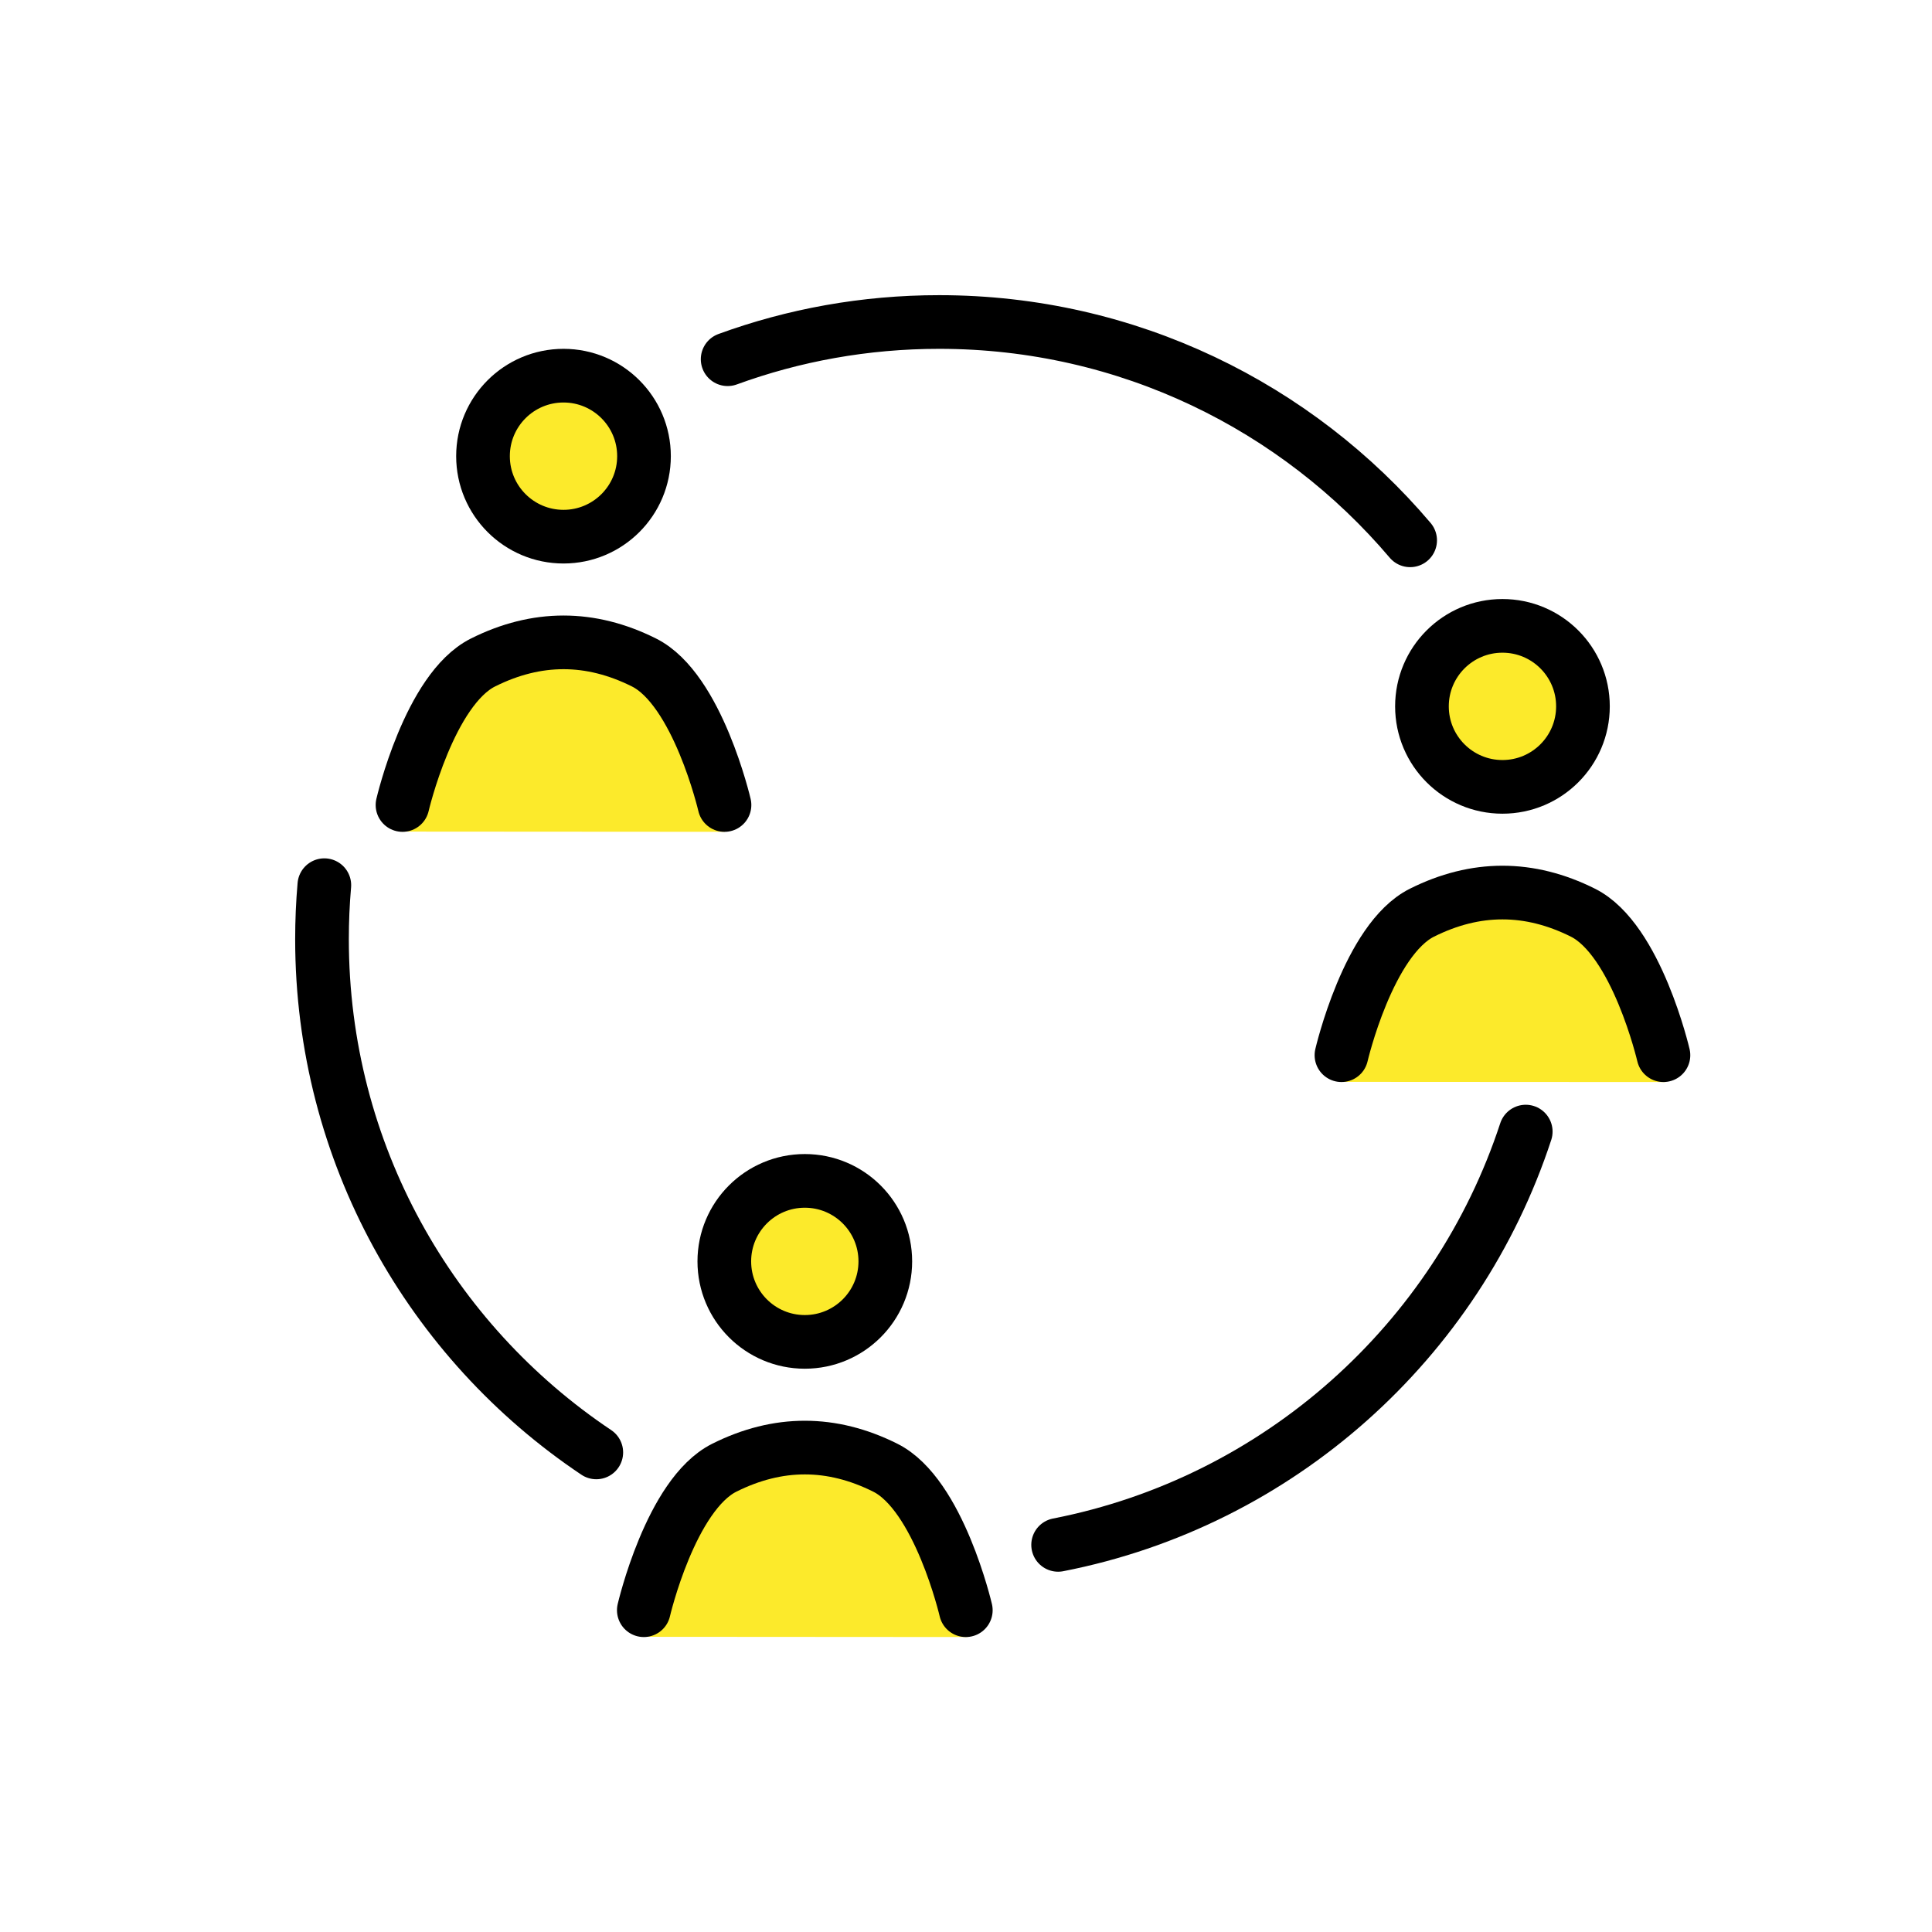
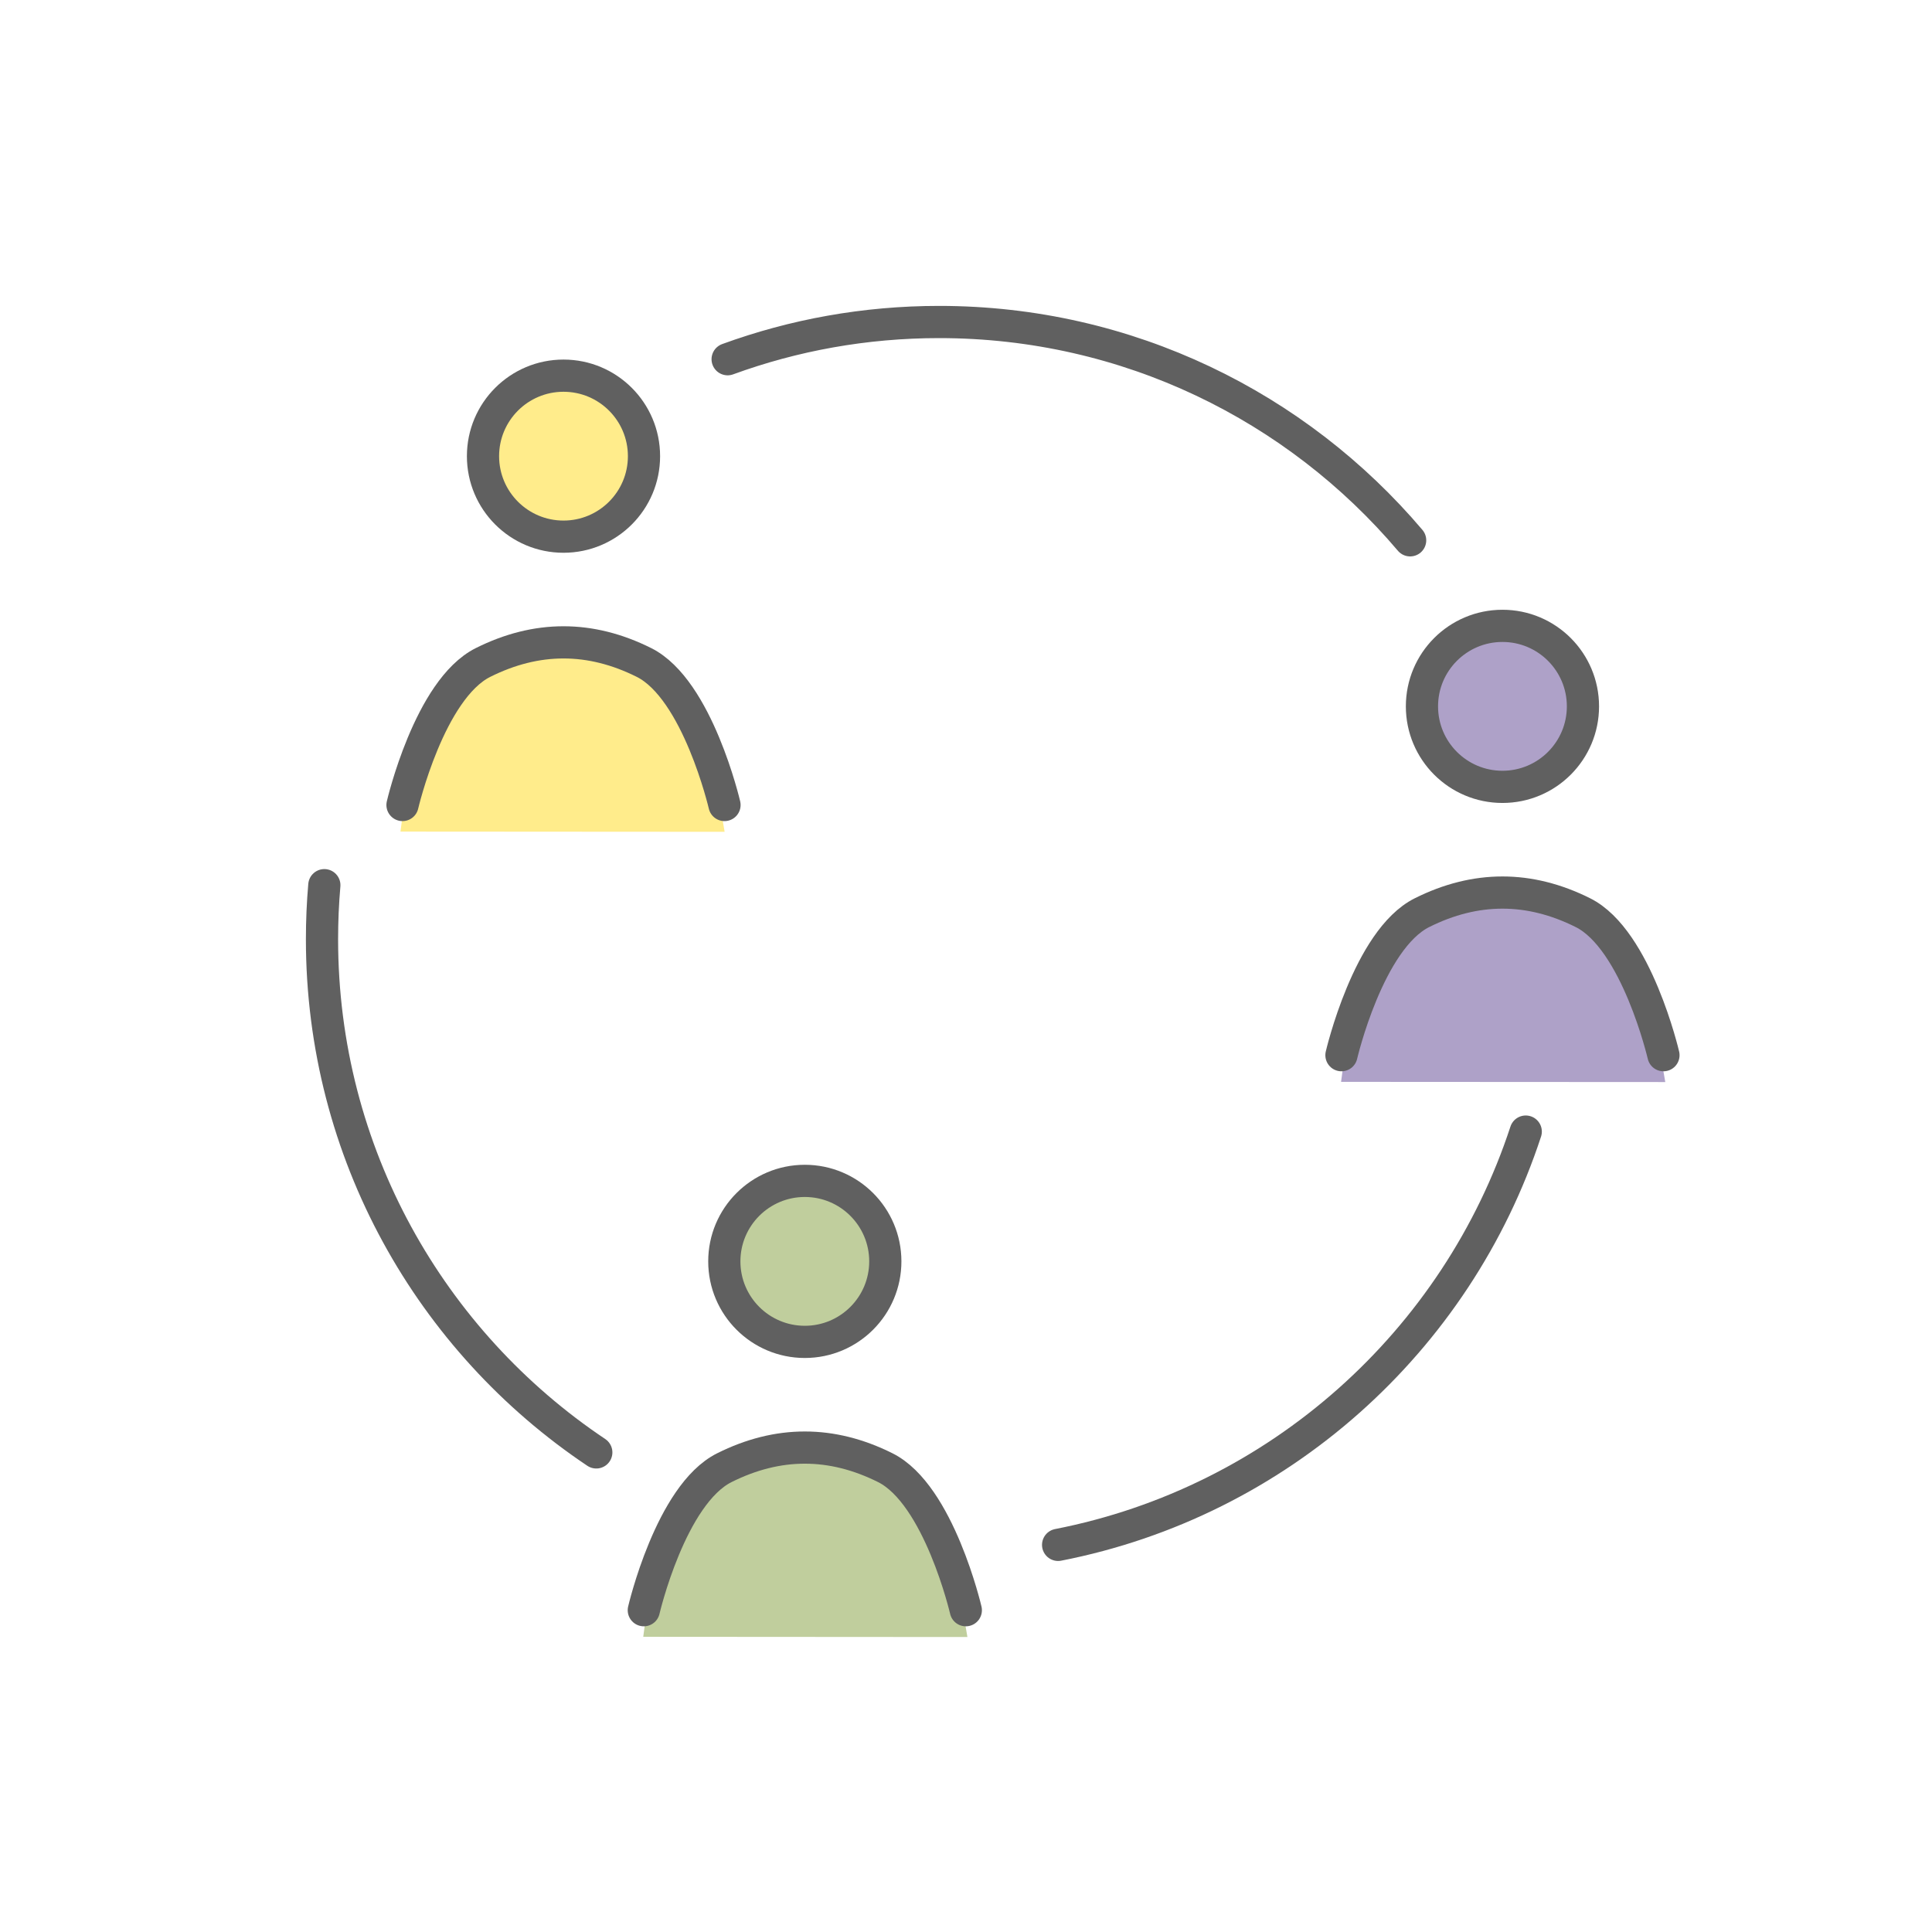
- <svg xmlns="http://www.w3.org/2000/svg" id="emoji" viewBox="0 0 72 72">
-   <g id="color">
-     <circle cx="21" cy="17" r="3" fill="#FCEA2B" stroke="none" />
-     <circle cx="55.992" cy="26.324" r="3" fill="#FCEA2B" stroke="none" />
-     <circle cx="29.993" cy="47.008" r="3" fill="#FCEA2B" stroke="none" />
-     <polygon fill="#FCEA2B" stroke="none" points="15.437,27.104 18.518,24.39 23.352,24.192 26.321,27.019 27.005,30.999 14.924,30.991" />
-     <polygon fill="#FCEA2B" stroke="none" points="50.491,36.43 53.573,33.716 58.407,33.518 61.375,36.345 62.06,40.325 49.978,40.318" />
-     <polygon fill="#FCEA2B" stroke="none" points="24.485,57.112 27.566,54.398 32.401,54.2 35.369,57.027 36.053,61.007 23.972,60.999" />
-   </g>
+ <svg xmlns="http://www.w3.org/2000/svg" id="emoji" viewBox="0 0 72 72" version="1.1">
+   <defs id="defs40" />
+   <circle style="fill:#ffec8b;stroke:none;fill-opacity:0.996" id="circle2" r="3" cy="17" cx="21" />
+   <circle style="fill:#aea1c8;stroke:none;fill-opacity:0.996" id="circle4" r="3" cy="26.324" cx="55.992" />
+   <circle style="fill:#c0ce9d;stroke:none;fill-opacity:0.996" id="circle6" r="3" cy="47.008" cx="29.993" />
+   <polygon style="fill:#ffec8b;stroke:none;fill-opacity:0.996" id="polygon8" points="23.352,24.192 26.321,27.019 27.005,30.999 14.924,30.991 15.437,27.104 18.518,24.39 " />
+   <polygon style="fill:#aea1c8;stroke:none;fill-opacity:0.996" id="polygon10" points="58.407,33.518 61.375,36.345 62.06,40.325 49.978,40.318 50.491,36.43 53.573,33.716 " />
+   <polygon style="fill:#c0ce9d;stroke:none;fill-opacity:0.996" id="polygon12" points="32.401,54.2 35.369,57.027 36.053,61.007 23.972,60.999 24.485,57.112 27.566,54.398 " />
  <g id="hair" />
  <g id="skin" />
  <g id="skin-shadow" />
  <g id="line">
-     <circle cx="21" cy="17" r="3" fill="none" stroke="#000000" stroke-miterlimit="10" stroke-width="2" />
-     <path fill="none" stroke="#000000" stroke-linecap="round" stroke-linejoin="round" stroke-miterlimit="10" stroke-width="2" d="M15,30c0,0,1-4.311,3-5.311s4-1,6,0S27,30,27,30" />
-     <circle cx="55.992" cy="26.324" r="3" fill="none" stroke="#000000" stroke-miterlimit="10" stroke-width="2" />
-     <path fill="none" stroke="#000000" stroke-linecap="round" stroke-linejoin="round" stroke-miterlimit="10" stroke-width="2" d="M49.992,39.324c0,0,1-4.311,3-5.311s4-1,6,0s3,5.311,3,5.311" />
-     <circle cx="29.993" cy="47.008" r="3" fill="none" stroke="#000000" stroke-miterlimit="10" stroke-width="2" />
-     <path fill="none" stroke="#000000" stroke-linecap="round" stroke-linejoin="round" stroke-miterlimit="10" stroke-width="2" d="M23.993,60.008c0,0,1-4.311,3-5.311s4-1,6,0s3,5.311,3,5.311" />
-     <path fill="none" stroke="#000000" stroke-linecap="round" stroke-linejoin="round" stroke-miterlimit="10" stroke-width="2" d="M52.552,20.136C48.333,15.159,42.035,12,35,12c-2.769,0-5.424,0.489-7.883,1.387" />
-     <path fill="none" stroke="#000000" stroke-linecap="round" stroke-linejoin="round" stroke-miterlimit="10" stroke-width="2" d="M39.433,57.573c8.213-1.604,14.861-7.577,17.427-15.402" />
-     <path fill="none" stroke="#000000" stroke-linecap="round" stroke-linejoin="round" stroke-miterlimit="10" stroke-width="2" d="M12.087,32.988C12.029,33.651,12,34.322,12,35c0,7.974,4.058,15.001,10.222,19.127" />
+     <circle cx="21" cy="17" r="3" stroke-miterlimit="10" id="circle18" stroke-width="2" stroke="#000000" fill="none" style="stroke-width:1.2;stroke-miterlimit:10;stroke-dasharray:none;stroke:#606060;stroke-opacity:1" />
+     <path stroke-miterlimit="10" d="M15,30c0,0,1-4.311,3-5.311s4-1,6,0S27,30,27,30" id="path20" stroke-linejoin="round" stroke-linecap="round" stroke-width="2" stroke="#000000" fill="none" style="stroke-width:1.2;stroke-miterlimit:10;stroke-dasharray:none;stroke:#606060;stroke-opacity:1" />
+     <circle cx="55.992" cy="26.324" r="3" stroke-miterlimit="10" id="circle22" stroke-width="2" stroke="#000000" fill="none" style="stroke-width:1.2;stroke-miterlimit:10;stroke-dasharray:none;stroke:#606060;stroke-opacity:1" />
+     <path stroke-miterlimit="10" d="M49.992,39.324c0,0,1-4.311,3-5.311s4-1,6,0s3,5.311,3,5.311" id="path24" stroke-linejoin="round" stroke-linecap="round" stroke-width="2" stroke="#000000" fill="none" style="stroke-width:1.2;stroke-miterlimit:10;stroke-dasharray:none;stroke:#606060;stroke-opacity:1" />
+     <circle cx="29.993" cy="47.008" r="3" stroke-miterlimit="10" id="circle26" stroke-width="2" stroke="#000000" fill="none" style="stroke-width:1.2;stroke-miterlimit:10;stroke-dasharray:none;stroke:#606060;stroke-opacity:1" />
+     <path stroke-miterlimit="10" d="M23.993,60.008c0,0,1-4.311,3-5.311s4-1,6,0s3,5.311,3,5.311" id="path28" stroke-linejoin="round" stroke-linecap="round" stroke-width="2" stroke="#000000" fill="none" style="stroke-width:1.2;stroke-miterlimit:10;stroke-dasharray:none;stroke:#606060;stroke-opacity:1" />
+     <path stroke-miterlimit="10" d="M52.552,20.136C48.333,15.159,42.035,12,35,12c-2.769,0-5.424,0.489-7.883,1.387" id="path30" stroke-linejoin="round" stroke-linecap="round" stroke-width="2" stroke="#000000" fill="none" style="stroke-width:1.2;stroke-miterlimit:10;stroke-dasharray:none;stroke:#606060;stroke-opacity:1" />
+     <path stroke-miterlimit="10" d="M39.433,57.573c8.213-1.604,14.861-7.577,17.427-15.402" id="path32" stroke-linejoin="round" stroke-linecap="round" stroke-width="2" stroke="#000000" fill="none" style="stroke-width:1.2;stroke-miterlimit:10;stroke-dasharray:none;stroke:#606060;stroke-opacity:1" />
+     <path stroke-miterlimit="10" d="M12.087,32.988C12.029,33.651,12,34.322,12,35c0,7.974,4.058,15.001,10.222,19.127" id="path34" stroke-linejoin="round" stroke-linecap="round" stroke-width="2" stroke="#000000" fill="none" style="stroke-width:1.2;stroke-miterlimit:10;stroke-dasharray:none;stroke:#606060;stroke-opacity:1" />
  </g>
</svg>
